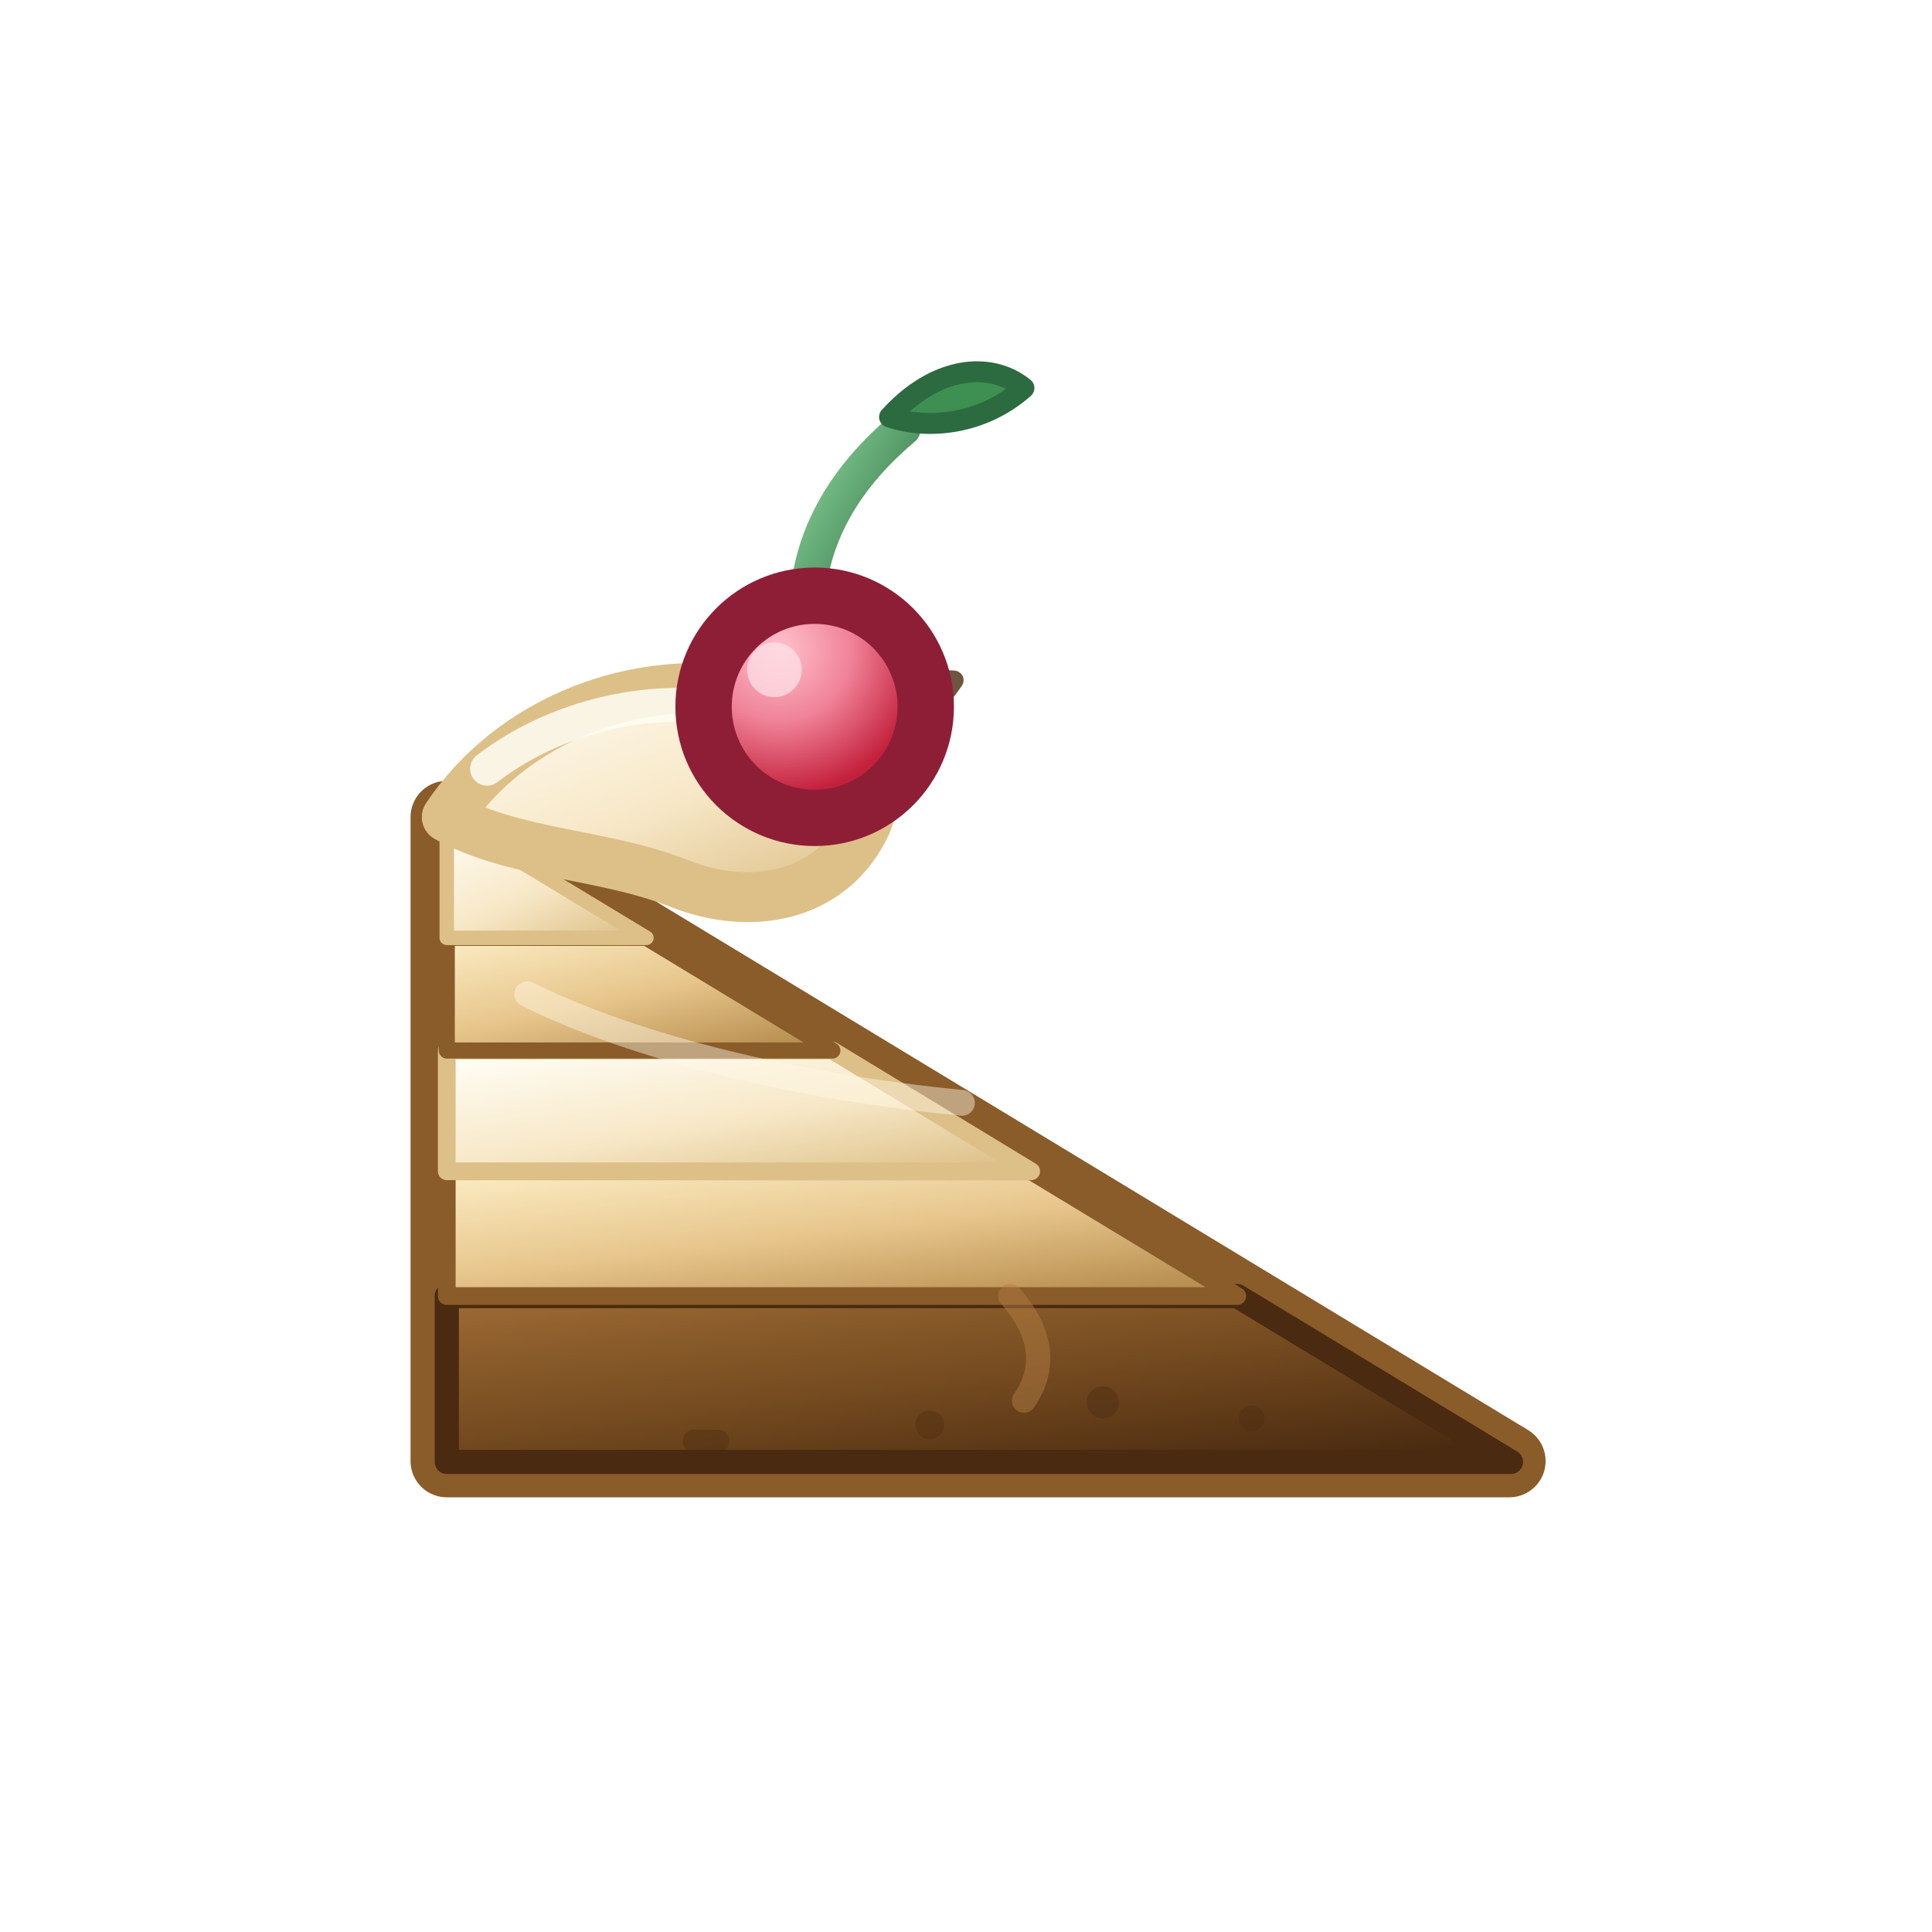
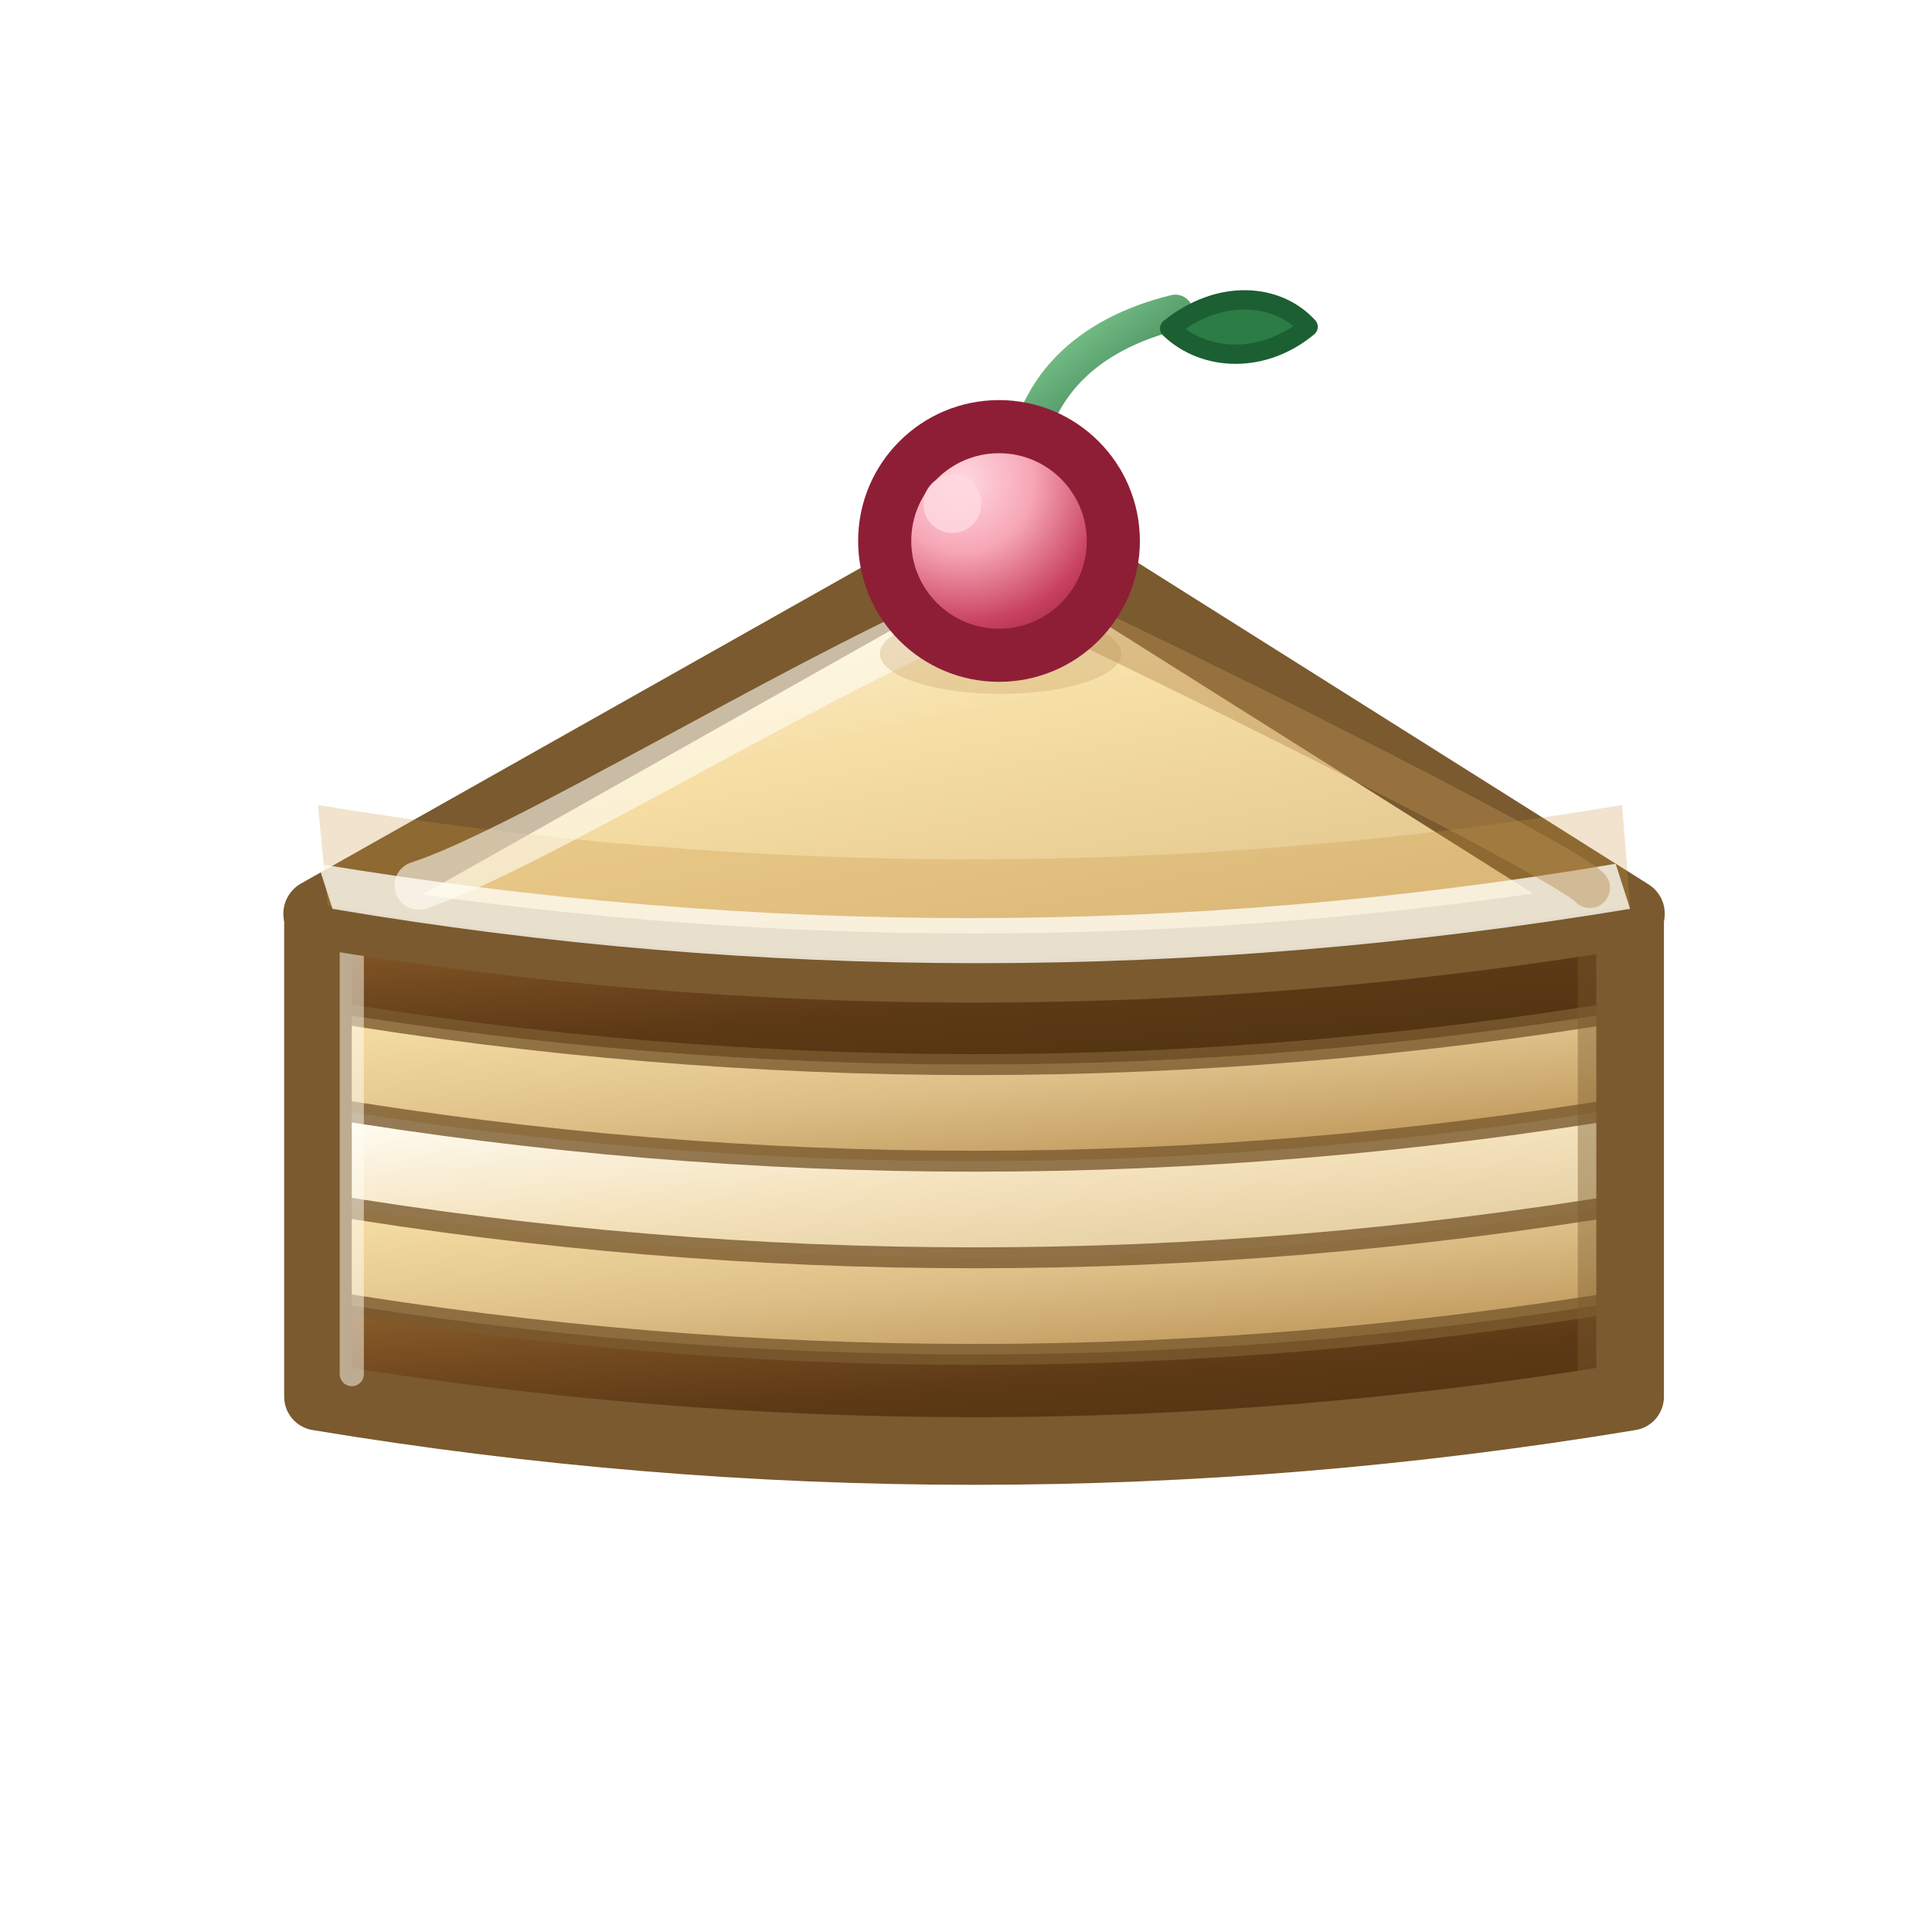
<svg xmlns="http://www.w3.org/2000/svg" viewBox="0 0 24 24" width="24" height="24" stroke-linecap="round" stroke-linejoin="round" role="img" aria-label="美食调">
  <defs>
-     <linearGradient id="gdSponge" x1="0.05" y1="0" x2="0.8" y2="1">
-       <stop offset="0" stop-color="#FBEBC2" />
-       <stop offset="0.52" stop-color="#E7C68C" />
+     <linearGradient id="gdTop" x1="0.2" y1="0" x2="0.8" y2="1">
+       <stop offset="0" stop-color="#FFFDF4" />
+       <stop offset="0.46" stop-color="#F6DEA4" />
+       <stop offset="1" stop-color="#DDC088" />
+     </linearGradient>
+     <linearGradient id="gdSponge" x1="0.1" y1="0" x2="0.9" y2="1">
+       <stop offset="0" stop-color="#F6DEA4" />
+       <stop offset="0.5" stop-color="#DDC088" />
      <stop offset="1" stop-color="#B98F52" />
    </linearGradient>
    <linearGradient id="gdCream" x1="0.1" y1="0" x2="0.9" y2="1">
      <stop offset="0" stop-color="#FFFDF4" />
-       <stop offset="0.55" stop-color="#F7E7C6" />
-       <stop offset="1" stop-color="#DDC088" />
+       <stop offset="0.5" stop-color="#F4E2BC" />
+       <stop offset="1" stop-color="#E0C99A" />
    </linearGradient>
    <linearGradient id="gdChoco" x1="0.1" y1="0" x2="0.85" y2="1">
-       <stop offset="0" stop-color="#9A6832" />
-       <stop offset="0.55" stop-color="#71481E" />
-       <stop offset="1" stop-color="#4A2A10" />
+       <stop offset="0" stop-color="#8A5C2A" />
+       <stop offset="0.55" stop-color="#5E3A16" />
+       <stop offset="1" stop-color="#4E3210" />
    </linearGradient>
    <radialGradient id="gdCherry" cx="0.34" cy="0.24" r="0.86">
-       <stop offset="0" stop-color="#FFC2CD" />
-       <stop offset="0.38" stop-color="#F08298" />
-       <stop offset="0.76" stop-color="#C4213C" />
+       <stop offset="0" stop-color="#FFD9E1" />
+       <stop offset="0.36" stop-color="#F7A6B6" />
+       <stop offset="0.72" stop-color="#C94260" />
      <stop offset="1" stop-color="#8E1E36" />
    </radialGradient>
-     <linearGradient id="gdStem" x1="0" y1="0" x2="0.8" y2="1">
+     <linearGradient id="gdStem" x1="0.1" y1="0" x2="0.85" y2="1">
      <stop offset="0" stop-color="#8AD49B" />
-       <stop offset="1" stop-color="#2C6B3F" />
-     </linearGradient>
-     <linearGradient id="gdDrip" x1="0" y1="0" x2="0.6" y2="1">
-       <stop offset="0" stop-color="#B07C42" />
-       <stop offset="1" stop-color="#5E3A16" />
+       <stop offset="1" stop-color="#1B5F32" />
    </linearGradient>
  </defs>
-   <path d="M 5.55 10.15 L 18.75 18.15 L 5.55 18.15 Z" fill="url(#gdSponge)" stroke="#8A5C2A" stroke-width="0.9" />
-   <path d="M 5.55 18.16 L 18.77 18.16 L 15.37 16.1 L 5.55 16.1 Z" fill="url(#gdChoco)" stroke="#4A2A10" stroke-width="0.3" />
-   <path d="M 5.55 16.1 L 15.37 16.1 L 12.81 14.55 L 5.55 14.55 Z" fill="url(#gdSponge)" stroke="#8A5C2A" stroke-width="0.22" />
-   <path d="M 5.55 14.55 L 12.81 14.55 L 10.34 13.05 L 5.55 13.05 Z" fill="url(#gdCream)" stroke="#DDC088" stroke-width="0.22" />
-   <path d="M 5.55 13.05 L 10.34 13.05 L 8.03 11.65 L 5.55 11.65 Z" fill="url(#gdSponge)" stroke="#8A5C2A" stroke-width="0.2" />
-   <path d="M 5.55 11.65 L 8.03 11.65 L 5.55 10.15 L 5.55 10.15 Z" fill="url(#gdCream)" stroke="#DDC088" stroke-width="0.18" />
-   <path d="M 5.55 10.15 C 6.35 8.95 7.9 8.32 9.42 8.62 C 10.6 8.85 11.1 9.62 10.72 10.32 C 10.28 11.15 9.32 11.32 8.45 10.98 C 7.5 10.6 6.4 10.62 5.55 10.15 Z" fill="url(#gdCream)" stroke="#DDC088" stroke-width="0.62" />
-   <path d="M 6.05 9.55 C 7 8.82 8.3 8.6 9.28 8.86" fill="none" stroke="#FFFDF4" stroke-width="0.42" opacity="0.85" />
-   <path d="M 10.62 8.95 C 11.1 8.55 11.5 8.42 11.85 8.45 C 11.45 9.05 10.95 9.2 10.62 8.95 Z" fill="url(#gdChoco)" stroke="#4A2A10" stroke-width="0.24" opacity="0.8" />
-   <path d="M 10.05 7.95 C 9.92 6.95 10.35 6.05 11.22 5.32" fill="none" stroke="url(#gdStem)" stroke-width="0.44" />
-   <circle cx="10.12" cy="8.78" r="1.38" fill="url(#gdCherry)" stroke="#8E1E36" stroke-width="0.7" />
-   <circle cx="9.62" cy="8.32" r="0.34" fill="#FFE2E8" opacity="0.72" />
-   <path d="M 11.05 5.18 C 11.62 4.55 12.3 4.48 12.72 4.82 C 12.2 5.28 11.52 5.34 11.05 5.18 Z" fill="#3E8F52" stroke="#2C6B3F" stroke-width="0.26" />
-   <path d="M 6.55 12.35 C 7.9 13.02 9.9 13.5 11.95 13.7" fill="none" stroke="#FFF8E4" stroke-width="0.32" opacity="0.45" />
-   <path d="M 12.55 16.1 C 12.95 16.55 13 17 12.72 17.4" fill="none" stroke="#B07C42" stroke-width="0.3" opacity="0.5" />
-   <circle cx="13.7" cy="17.42" r="0.2" fill="#4A2A10" opacity="0.42" />
-   <circle cx="15.55" cy="17.62" r="0.16" fill="#4A2A10" opacity="0.34" />
-   <circle cx="11.55" cy="17.7" r="0.18" fill="#4A2A10" opacity="0.34" />
-   <path d="M 8.62 17.9 L 8.92 17.9" fill="none" stroke="#4A2A10" stroke-width="0.28" opacity="0.4" />
+   <path d="M 3.95 11.35 Q 12.1 12.7 20.25 11.35 L 20.25 17.35 Q 12.1 18.7 3.95 17.35 Z" fill="url(#gdSponge)" />
+   <path d="M 3.95 11.35 Q 12.1 12.7 20.25 11.35 L 20.25 12.55 Q 12.1 13.9 3.95 12.55 Z" fill="url(#gdChoco)" stroke="none" />
+   <path d="M 3.95 12.55 Q 12.1 13.9 20.25 12.55 L 20.25 13.75 Q 12.1 15.1 3.95 13.75 Z" fill="url(#gdSponge)" stroke="none" />
+   <path d="M 3.95 13.75 Q 12.1 15.1 20.25 13.75 L 20.25 14.95 Q 12.1 16.3 3.95 14.95 Z" fill="url(#gdCream)" stroke="none" />
+   <path d="M 3.95 14.95 Q 12.1 16.3 20.25 14.95 L 20.25 16.15 Q 12.1 17.5 3.95 16.15 Z" fill="url(#gdSponge)" stroke="none" />
+   <path d="M 3.95 16.15 Q 12.1 17.5 20.25 16.15 L 20.25 17.35 Q 12.1 18.7 3.95 17.35 Z" fill="url(#gdChoco)" stroke="none" />
+   <path d="M 3.99 12.55 Q 12.1 13.9 20.25 12.55" fill="none" stroke="#7A5A2E" stroke-width="0.26" opacity="0.8" />
+   <path d="M 3.99 13.75 Q 12.1 15.1 20.25 13.75" fill="none" stroke="#7A5A2E" stroke-width="0.26" opacity="0.8" />
+   <path d="M 3.99 14.95 Q 12.1 16.3 20.25 14.95" fill="none" stroke="#7A5A2E" stroke-width="0.26" opacity="0.8" />
+   <path d="M 3.99 16.15 Q 12.1 17.5 20.25 16.15" fill="none" stroke="#7A5A2E" stroke-width="0.26" opacity="0.8" />
+   <path d="M 3.95 11.35 Q 12.1 12.7 20.25 11.35 L 20.25 17.35 Q 12.1 18.7 3.95 17.35 Z" fill="none" stroke="#7A5A2E" stroke-width="0.84" />
+   <path d="M 4.37 11.85 L 4.37 17.07" fill="none" stroke="#FFFDF4" stroke-width="0.3" opacity="0.5" />
+   <path d="M 19.75 11.9 L 19.75 17.05" fill="none" stroke="#7A5A2E" stroke-width="0.3" opacity="0.42" />
+   <path d="M 12.55 6.5 L 20.25 11.35 Q 12.1 12.7 3.95 11.35 Z" fill="url(#gdTop)" stroke="#7A5A2E" stroke-width="0.86" />
+   <path d="M 4.07 11.25 Q 12.1 12.6 20.25 11.25 L 20.15 10 Q 12.1 11.35 3.95 10 Z" fill="#C9943E" stroke="none" opacity="0.26" />
+   <path d="M 4.13 11.29 Q 12.1 12.64 20.25 11.29 L 20.07 10.73 Q 12.1 12.08 3.95 10.73 Z" fill="#FFFDF4" stroke="none" opacity="0.8" />
+   <path d="M 11.85 7.65 C 9.8 8.55 6.45 10.6 5.2 11" fill="none" stroke="#FFFDF4" stroke-width="0.6" opacity="0.6" />
+   <path d="M 13.55 7.8 C 15.85 8.9 19.5 10.75 19.75 11.03" fill="none" stroke="#B98F52" stroke-width="0.5" opacity="0.45" />
+   <ellipse cx="12.43" cy="8.12" rx="1.5" ry="0.5" fill="#B98F52" opacity="0.26" />
+   <path d="M 12.71 5.9 C 12.79 4.82 13.5 4.15 14.6 3.88" fill="none" stroke="url(#gdStem)" stroke-width="0.44" />
+   <path d="M 14.53 4.08 C 15.15 3.58 15.87 3.64 16.25 4.06 C 15.7 4.52 14.97 4.5 14.53 4.08 Z" fill="#2C7C45" stroke="#1B5F32" stroke-width="0.24" />
+   <circle cx="12.41" cy="6.72" r="1.42" fill="url(#gdCherry)" stroke="#8E1E36" stroke-width="0.66" />
+   <circle cx="11.83" cy="6.26" r="0.36" fill="#FFD9E1" opacity="0.8" />
</svg>
